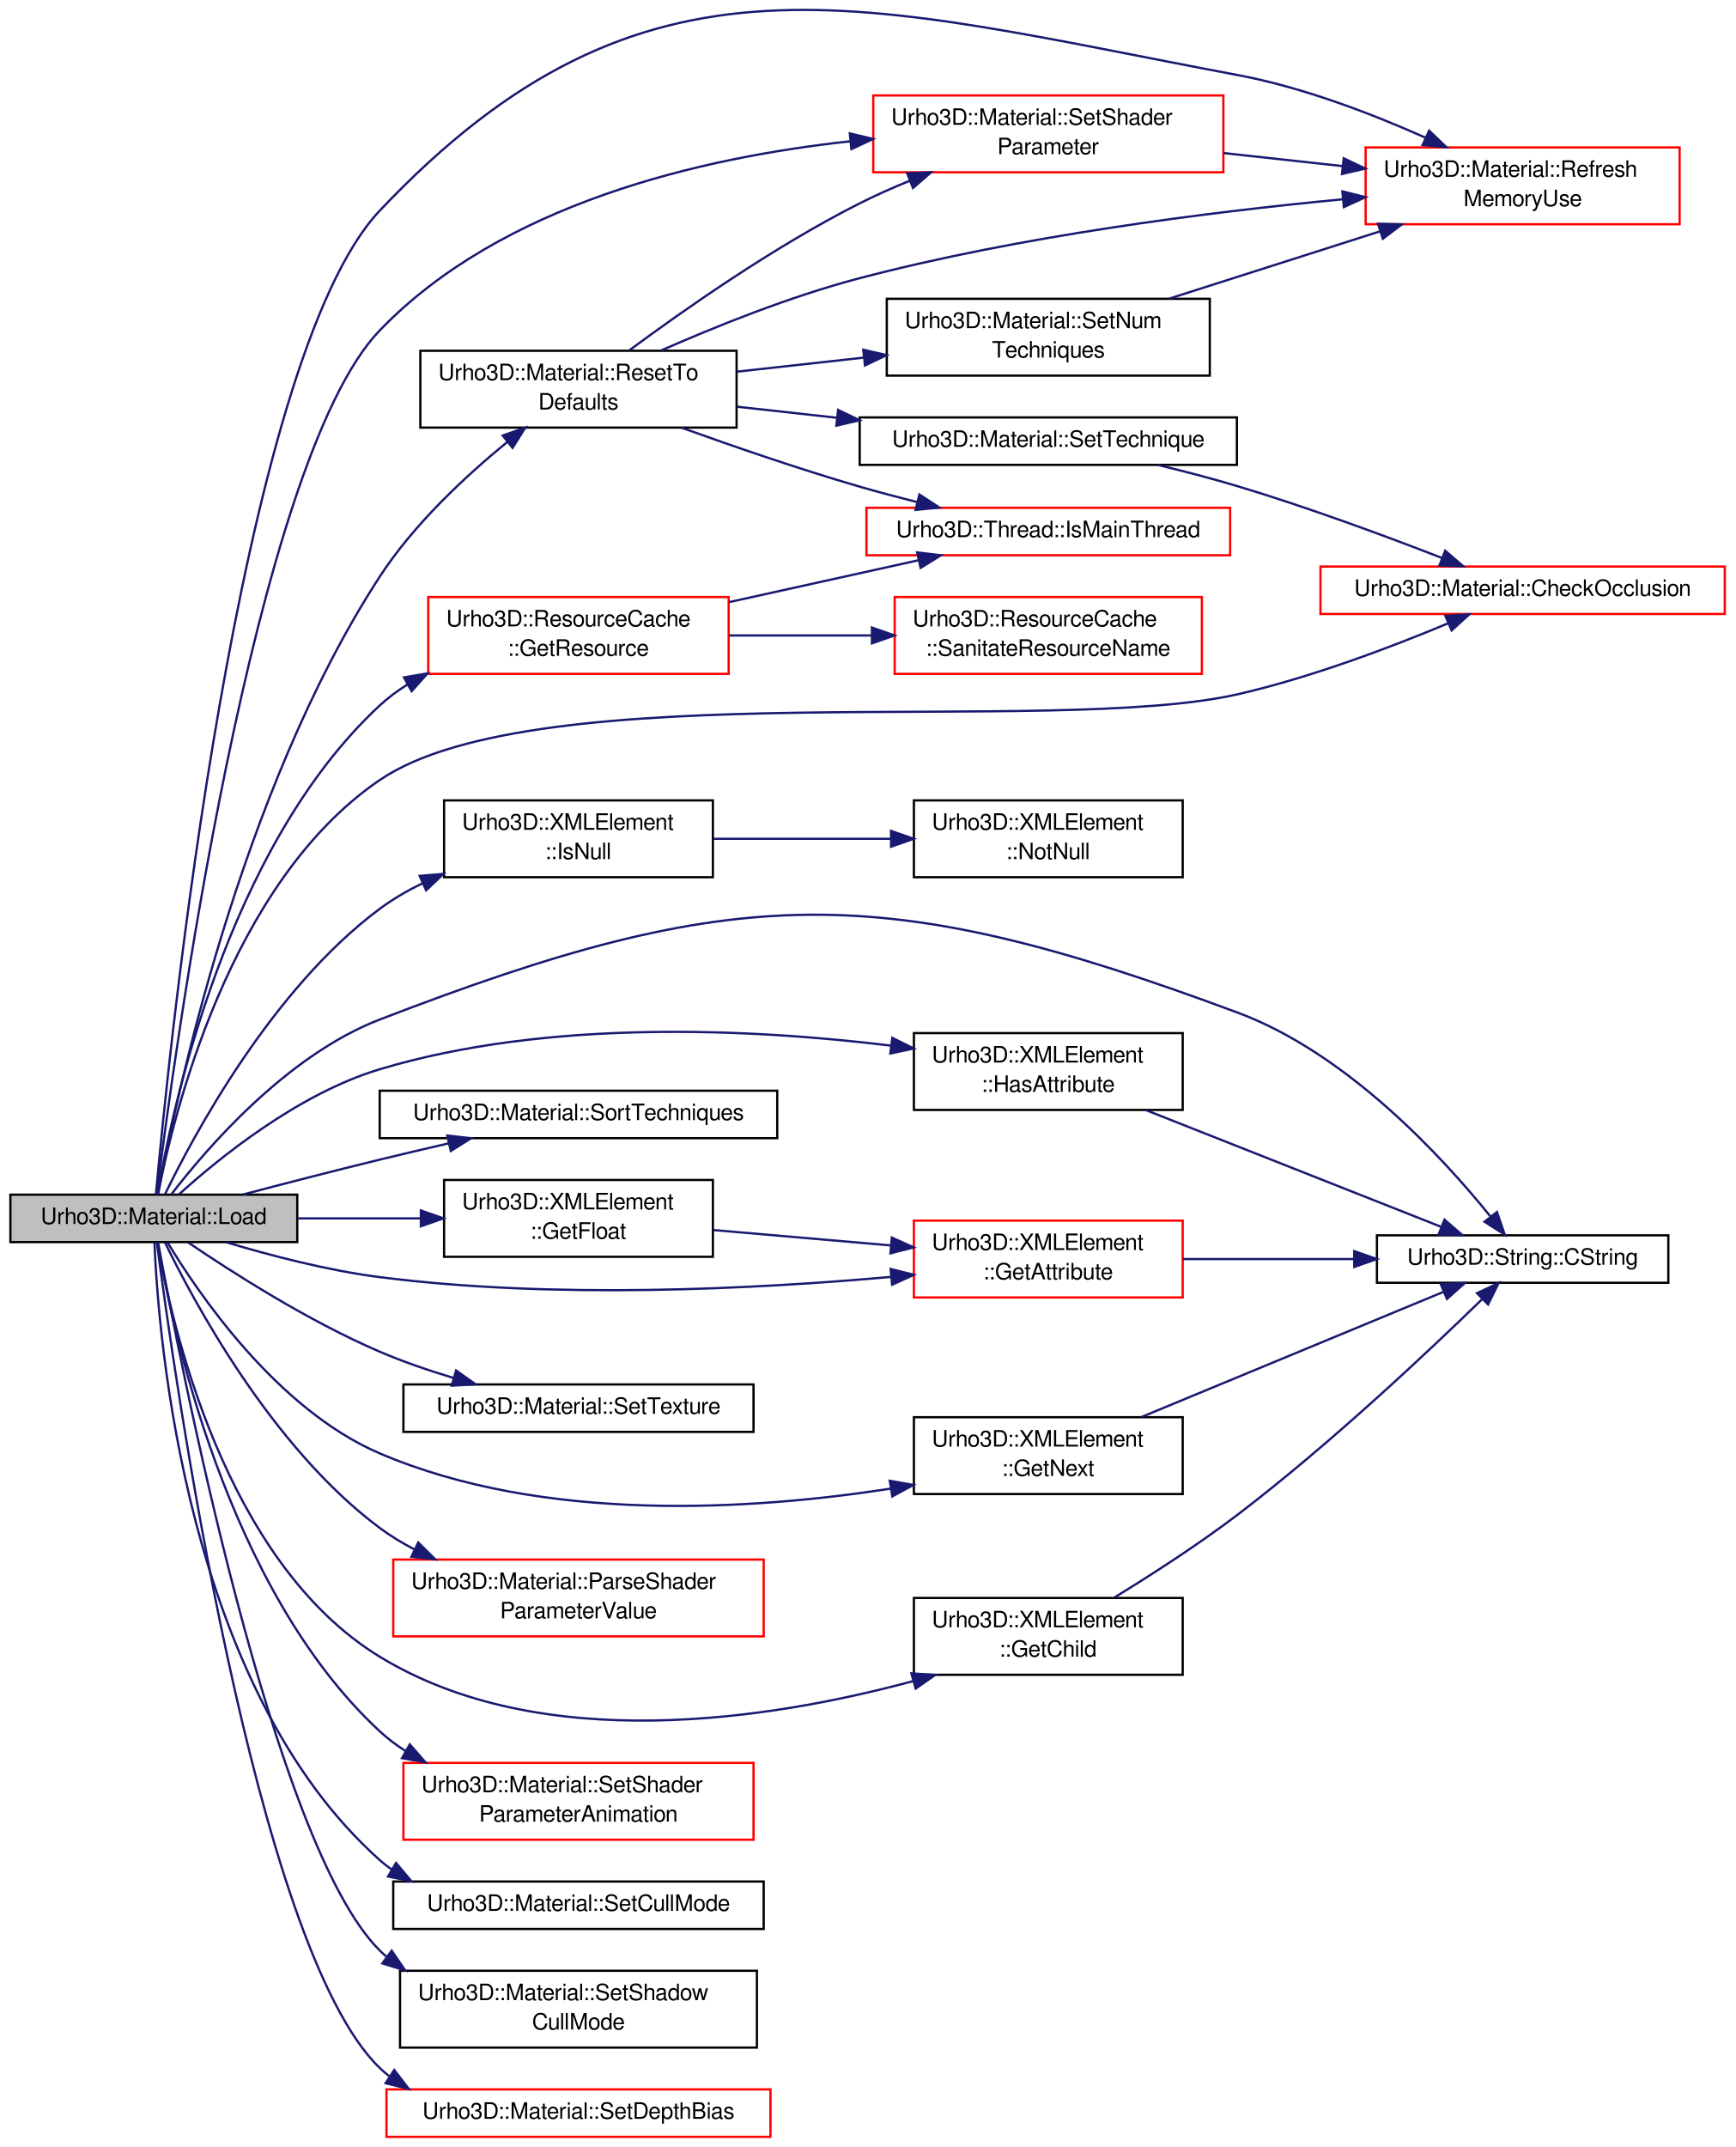
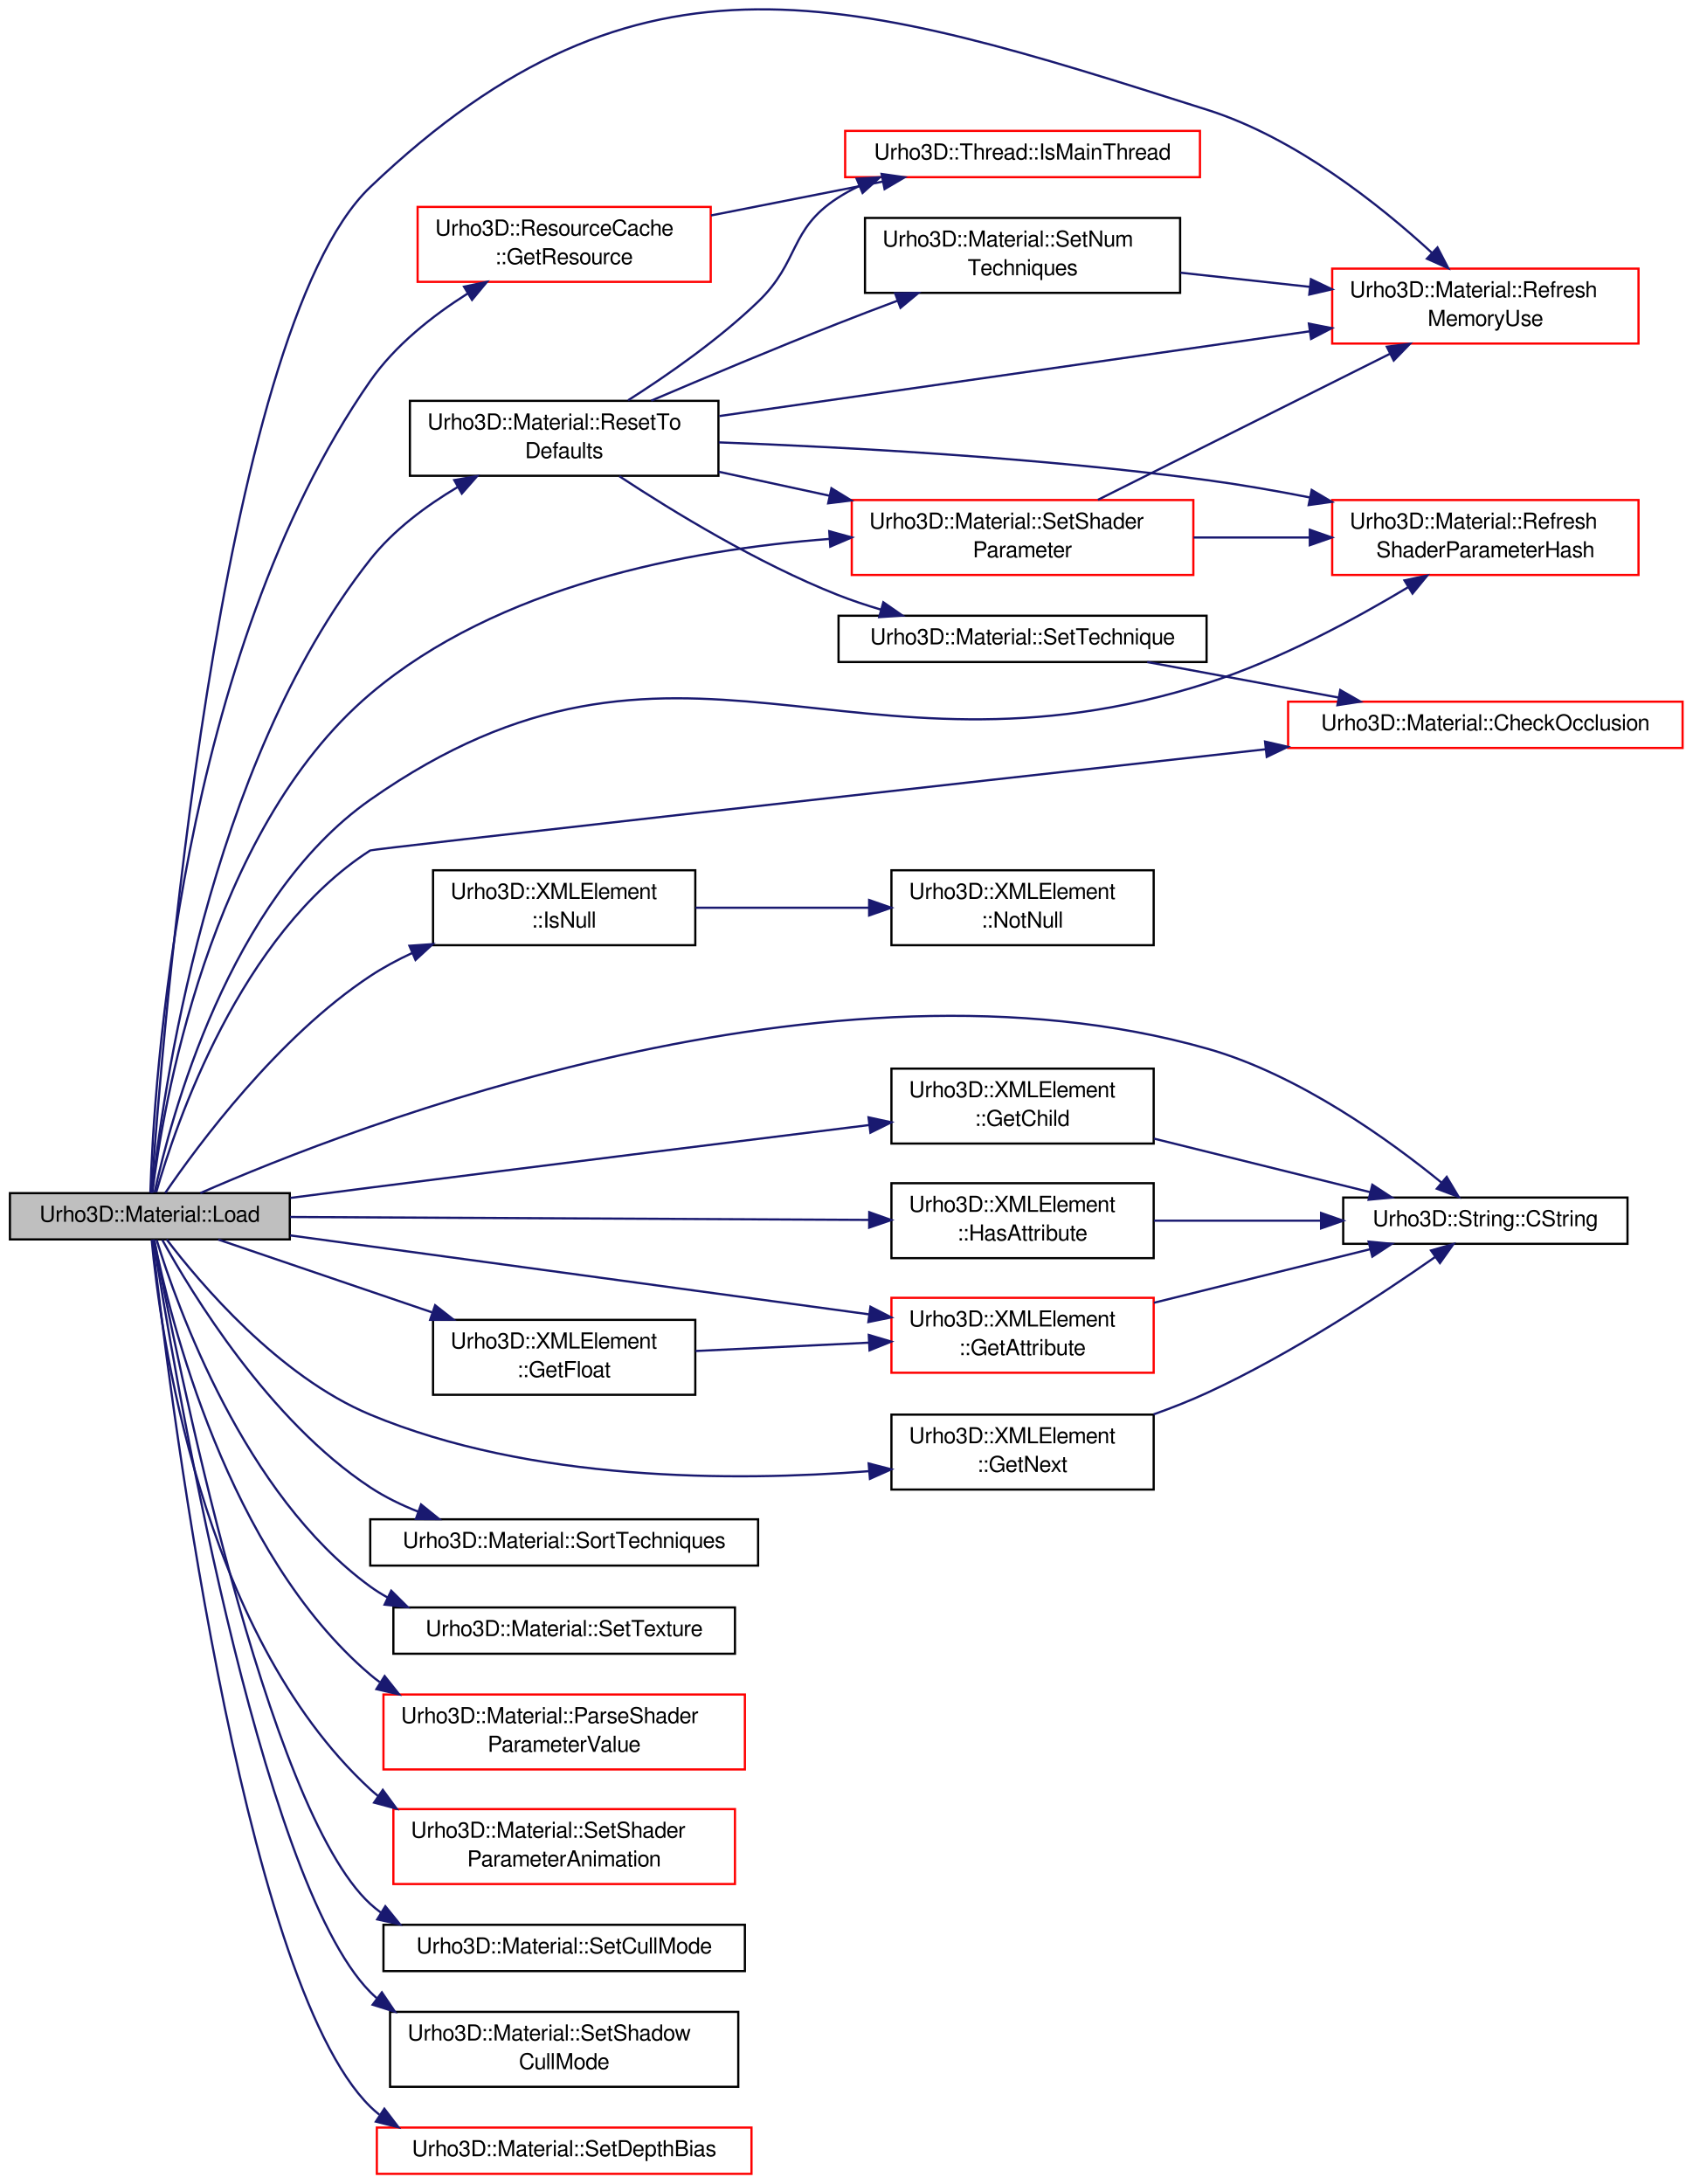
- <svg xmlns="http://www.w3.org/2000/svg" xmlns:xlink="http://www.w3.org/1999/xlink" width="768pt" height="950pt" viewBox="0.00 0.00 768.00 950.25">
-   <g id="graph1" class="graph" transform="scale(1 1) rotate(0) translate(4 946.249)">
+ <svg xmlns="http://www.w3.org/2000/svg" xmlns:xlink="http://www.w3.org/1999/xlink" width="768pt" height="991pt" viewBox="0.00 0.00 768.00 990.78">
+   <g id="graph1" class="graph" transform="scale(1 1) rotate(0) translate(4 986.78)">
    <g id="node1" class="node">
-       <polygon fill="#bfbfbf" stroke="black" points="0.5,-396.5 0.5,-417.5 127.5,-417.5 127.5,-396.5 0.5,-396.5" />
-       <text text-anchor="middle" x="64" y="-404.5" font-family="FreeSans" font-size="10.00">Urho3D::Material::Load</text>
+       <polygon fill="#bfbfbf" stroke="black" points="0.5,-424.5 0.5,-445.5 127.5,-445.5 127.5,-424.5 0.5,-424.5" />
+       <text text-anchor="middle" x="64" y="-432.5" font-family="FreeSans" font-size="10.00">Urho3D::Material::Load</text>
    </g>
    <g id="node3" class="node">
      <a xlink:href="class_urho3_d_1_1_material.html#a2a6e0e7eae446f7c7513090852aeac21" target="_top" xlink:title="Reset to defaults.">
-         <polygon fill="none" stroke="black" points="182,-757 182,-791 322,-791 322,-757 182,-757" />
-         <text text-anchor="start" x="190" y="-778" font-family="FreeSans" font-size="10.00">Urho3D::Material::ResetTo</text>
-         <text text-anchor="middle" x="252" y="-765" font-family="FreeSans" font-size="10.00">Defaults</text>
+         <polygon fill="none" stroke="black" points="182,-771 182,-805 322,-805 322,-771 182,-771" />
+         <text text-anchor="start" x="190" y="-792" font-family="FreeSans" font-size="10.00">Urho3D::Material::ResetTo</text>
+         <text text-anchor="middle" x="252" y="-779" font-family="FreeSans" font-size="10.00">Defaults</text>
      </a>
    </g>
    <g id="edge2" class="edge">
-       <path fill="none" stroke="midnightblue" d="M65.85,-417.6C73.041,-456.694 101.875,-595.469 164,-691 179.06,-714.158 201.876,-735.43 220.502,-750.641" />
-       <polygon fill="midnightblue" stroke="midnightblue" points="218.456,-753.486 228.457,-756.982 222.819,-748.012 218.456,-753.486" />
+       <path fill="none" stroke="midnightblue" d="M64.994,-445.711C69.326,-487.103 89.806,-638.961 164,-733 174.535,-746.353 189.268,-757.337 203.669,-765.884" />
+       <polygon fill="midnightblue" stroke="midnightblue" points="202.122,-769.03 212.553,-770.89 205.559,-762.931 202.122,-769.03" />
    </g>
    <g id="node9" class="node">
      <a xlink:href="class_urho3_d_1_1_material.html#a5e79bcf19379d52c5057c8a97fdbb288" target="_top" xlink:title="Recalculate the memory used by the material.">
-         <polygon fill="none" stroke="red" points="600.5,-847 600.5,-881 739.5,-881 739.5,-847 600.5,-847" />
-         <text text-anchor="start" x="608.5" y="-868" font-family="FreeSans" font-size="10.00">Urho3D::Material::Refresh</text>
-         <text text-anchor="middle" x="670" y="-855" font-family="FreeSans" font-size="10.00">MemoryUse</text>
-       </a>
-     </g>
-     <g id="edge68" class="edge">
-       <path fill="none" stroke="midnightblue" d="M64.944,-417.816C70.541,-479.529 101.279,-786.715 164,-853 281.517,-977.195 375.95,-944.526 544,-913 572.715,-907.613 603.295,-895.88 627.137,-885.246" />
-       <polygon fill="midnightblue" stroke="midnightblue" points="628.61,-888.421 636.256,-881.086 625.705,-882.052 628.61,-888.421" />
+         <polygon fill="none" stroke="red" points="600.5,-831 600.5,-865 739.5,-865 739.5,-831 600.5,-831" />
+         <text text-anchor="start" x="608.5" y="-852" font-family="FreeSans" font-size="10.00">Urho3D::Material::Refresh</text>
+         <text text-anchor="middle" x="670" y="-839" font-family="FreeSans" font-size="10.00">MemoryUse</text>
+       </a>
+     </g>
+     <g id="edge72" class="edge">
+       <path fill="none" stroke="midnightblue" d="M64.692,-445.6C69.042,-508.848 94.7,-835.904 164,-902 286.732,-1019.06 382.351,-988.333 544,-937 583.904,-924.328 622.058,-893.944 645.719,-872.206" />
+       <polygon fill="midnightblue" stroke="midnightblue" points="648.28,-874.602 653.17,-865.203 643.486,-869.502 648.28,-874.602" />
    </g>
    <g id="node13" class="node">
      <a xlink:href="class_urho3_d_1_1_material.html#af0ba9351397f7db0c5ca24ca1452ba7b" target="_top" xlink:title="Re-evaluate occlusion rendering.">
-         <polygon fill="none" stroke="red" points="580.5,-674.5 580.5,-695.5 759.5,-695.5 759.5,-674.5 580.5,-674.5" />
-         <text text-anchor="middle" x="670" y="-682.5" font-family="FreeSans" font-size="10.00">Urho3D::Material::CheckOcclusion</text>
-       </a>
-     </g>
-     <g id="edge70" class="edge">
-       <path fill="none" stroke="midnightblue" d="M65.868,-417.74C72.353,-451.45 97.263,-555.611 164,-601 234.174,-648.727 461.271,-620.078 544,-639 576.466,-646.426 611.981,-659.911 637.007,-670.368" />
-       <polygon fill="midnightblue" stroke="midnightblue" points="635.814,-673.664 646.386,-674.351 638.55,-667.221 635.814,-673.664" />
+         <polygon fill="none" stroke="red" points="580.5,-647.5 580.5,-668.5 759.5,-668.5 759.5,-647.5 580.5,-647.5" />
+         <text text-anchor="middle" x="670" y="-655.5" font-family="FreeSans" font-size="10.00">Urho3D::Material::CheckOcclusion</text>
+       </a>
+     </g>
+     <g id="edge74" class="edge">
+       <path fill="none" stroke="midnightblue" d="M66.889,-445.892C75.616,-476.416 104.814,-563.031 164,-601 165.064,-601.683 423.298,-630.53 570.397,-646.917" />
+       <polygon fill="midnightblue" stroke="midnightblue" points="570.03,-650.398 580.356,-648.026 570.805,-643.441 570.03,-650.398" />
    </g>
    <g id="node15" class="node">
      <a xlink:href="class_urho3_d_1_1_material.html#a27f2b7dd5a1ab57e0be7f9a30be657ed" target="_top" xlink:title="Set shader parameter.">
-         <polygon fill="none" stroke="red" points="382.5,-870 382.5,-904 537.5,-904 537.5,-870 382.5,-870" />
-         <text text-anchor="start" x="390.5" y="-891" font-family="FreeSans" font-size="10.00">Urho3D::Material::SetShader</text>
-         <text text-anchor="middle" x="460" y="-878" font-family="FreeSans" font-size="10.00">Parameter</text>
-       </a>
-     </g>
-     <g id="edge50" class="edge">
-       <path fill="none" stroke="midnightblue" d="M65.281,-417.626C72.337,-474.457 108.177,-742.089 164,-800 218.098,-856.121 306.345,-876.55 372.434,-883.731" />
-       <polygon fill="midnightblue" stroke="midnightblue" points="372.129,-887.218 382.429,-884.736 372.829,-880.253 372.129,-887.218" />
-     </g>
-     <g id="node19" class="node">
+         <polygon fill="none" stroke="red" points="382.5,-726 382.5,-760 537.5,-760 537.5,-726 382.5,-726" />
+         <text text-anchor="start" x="390.5" y="-747" font-family="FreeSans" font-size="10.00">Urho3D::Material::SetShader</text>
+         <text text-anchor="middle" x="460" y="-734" font-family="FreeSans" font-size="10.00">Parameter</text>
+       </a>
+     </g>
+     <g id="edge52" class="edge">
+       <path fill="none" stroke="midnightblue" d="M65.141,-445.719C69.725,-483.194 90.267,-609.457 164,-672 221.86,-721.079 307.919,-737.44 372.35,-742.344" />
+       <polygon fill="midnightblue" stroke="midnightblue" points="372.283,-745.848 382.498,-743.036 372.759,-738.864 372.283,-745.848" />
+     </g>
+     <g id="node17" class="node">
+       <a xlink:href="class_urho3_d_1_1_material.html#a9c262eda9301a091165f9c1c26df060a" target="_top" xlink:title="Recalculate shader parameter hash.">
+         <polygon fill="none" stroke="red" points="600.5,-726 600.5,-760 739.5,-760 739.5,-726 600.5,-726" />
+         <text text-anchor="start" x="608.5" y="-747" font-family="FreeSans" font-size="10.00">Urho3D::Material::Refresh</text>
+         <text text-anchor="middle" x="670" y="-734" font-family="FreeSans" font-size="10.00">ShaderParameterHash</text>
+       </a>
+     </g>
+     <g id="edge70" class="edge">
+       <path fill="none" stroke="midnightblue" d="M66.136,-445.827C73.268,-478.858 99.556,-578.828 164,-624 303.636,-721.877 381.633,-624.892 544,-677 576.459,-687.417 610.55,-705.791 635.075,-720.512" />
+       <polygon fill="midnightblue" stroke="midnightblue" points="633.297,-723.527 643.657,-725.748 636.943,-717.552 633.297,-723.527" />
+     </g>
+     <g id="node22" class="node">
      <a xlink:href="class_urho3_d_1_1_x_m_l_element.html#a641b94e5613b9df16e85c2ebf2b45a00" target="_top" xlink:title="Return whether does not refer to an element or an XPath node.">
        <polygon fill="none" stroke="black" points="192.5,-558 192.5,-592 311.5,-592 311.5,-558 192.5,-558" />
        <text text-anchor="start" x="200.5" y="-579" font-family="FreeSans" font-size="10.00">Urho3D::XMLElement</text>
        <text text-anchor="middle" x="252" y="-566" font-family="FreeSans" font-size="10.00">::IsNull</text>
      </a>
    </g>
-     <g id="edge20" class="edge">
-       <path fill="none" stroke="midnightblue" d="M68.916,-417.598C81.259,-443.083 116.034,-508.326 164,-544 169.808,-548.32 176.27,-552.076 182.981,-555.334" />
-       <polygon fill="midnightblue" stroke="midnightblue" points="181.689,-558.59 192.247,-559.474 184.544,-552.199 181.689,-558.59" />
-     </g>
-     <g id="node23" class="node">
+     <g id="edge24" class="edge">
+       <path fill="none" stroke="midnightblue" d="M70.983,-445.585C85.692,-467.106 121.996,-516.265 164,-544 169.948,-547.927 176.45,-551.42 183.142,-554.512" />
+       <polygon fill="midnightblue" stroke="midnightblue" points="181.78,-557.736 192.349,-558.483 184.552,-551.309 181.78,-557.736" />
+     </g>
+     <g id="node26" class="node">
      <a xlink:href="class_urho3_d_1_1_x_m_l_element.html#a07b4b8753884e62d7ca8ab40d7b4a912" target="_top" xlink:title="Return child element, or null if missing.">
-         <polygon fill="none" stroke="black" points="400.5,-205 400.5,-239 519.5,-239 519.5,-205 400.5,-205" />
-         <text text-anchor="start" x="408.5" y="-226" font-family="FreeSans" font-size="10.00">Urho3D::XMLElement</text>
-         <text text-anchor="middle" x="460" y="-213" font-family="FreeSans" font-size="10.00">::GetChild</text>
-       </a>
-     </g>
-     <g id="edge24" class="edge">
-       <path fill="none" stroke="midnightblue" d="M65.601,-396.456C71.402,-362.414 94.761,-255.206 164,-213 235.777,-169.247 336.612,-185.054 400.108,-202.188" />
-       <polygon fill="midnightblue" stroke="midnightblue" points="399.395,-205.623 409.968,-204.941 401.277,-198.881 399.395,-205.623" />
-     </g>
-     <g id="node25" class="node">
+         <polygon fill="none" stroke="black" points="400.5,-468 400.5,-502 519.5,-502 519.5,-468 400.5,-468" />
+         <text text-anchor="start" x="408.5" y="-489" font-family="FreeSans" font-size="10.00">Urho3D::XMLElement</text>
+         <text text-anchor="middle" x="460" y="-476" font-family="FreeSans" font-size="10.00">::GetChild</text>
+       </a>
+     </g>
+     <g id="edge28" class="edge">
+       <path fill="none" stroke="midnightblue" d="M127.742,-443.334C139.785,-444.895 152.278,-446.505 164,-448 241.459,-457.876 330.355,-468.953 390.346,-476.391" />
+       <polygon fill="midnightblue" stroke="midnightblue" points="390.105,-479.888 400.459,-477.645 390.966,-472.941 390.105,-479.888" />
+     </g>
+     <g id="node28" class="node">
      <a xlink:href="class_urho3_d_1_1_string.html#a6b405eba451da6c0f216a8649adf79aa" target="_top" xlink:title="Return the C string.">
-         <polygon fill="none" stroke="black" points="605.5,-378.5 605.5,-399.5 734.5,-399.5 734.5,-378.5 605.5,-378.5" />
-         <text text-anchor="middle" x="670" y="-386.5" font-family="FreeSans" font-size="10.00">Urho3D::String::CString</text>
-       </a>
-     </g>
-     <g id="edge62" class="edge">
-       <path fill="none" stroke="midnightblue" d="M71.857,-417.756C87.034,-437.515 122.569,-479.03 164,-495 321.592,-555.744 385.731,-556.958 544,-498 592.46,-479.948 634.689,-433.945 655.753,-407.838" />
-       <polygon fill="midnightblue" stroke="midnightblue" points="658.632,-409.84 662.064,-399.817 653.13,-405.512 658.632,-409.84" />
-     </g>
-     <g id="node27" class="node">
+         <polygon fill="none" stroke="black" points="605.5,-422.5 605.5,-443.5 734.5,-443.5 734.5,-422.5 605.5,-422.5" />
+         <text text-anchor="middle" x="670" y="-430.5" font-family="FreeSans" font-size="10.00">Urho3D::String::CString</text>
+       </a>
+     </g>
+     <g id="edge64" class="edge">
+       <path fill="none" stroke="midnightblue" d="M86.91,-445.517C156.701,-476.1 372.364,-559.826 544,-511 585.433,-499.213 626.568,-469.478 650.071,-450.314" />
+       <polygon fill="midnightblue" stroke="midnightblue" points="652.461,-452.878 657.9,-443.785 647.978,-447.502 652.461,-452.878" />
+     </g>
+     <g id="node30" class="node">
      <a xlink:href="class_urho3_d_1_1_resource_cache.html#aa1657db0fcf2a1578bcb4bd5a00146ca" target="_top" xlink:title="Return a resource by type and name. Load if not loaded yet. Return null if not found or if fails...">
-         <polygon fill="none" stroke="red" points="185.5,-648 185.5,-682 318.5,-682 318.5,-648 185.5,-648" />
-         <text text-anchor="start" x="193.5" y="-669" font-family="FreeSans" font-size="10.00">Urho3D::ResourceCache</text>
-         <text text-anchor="middle" x="252" y="-656" font-family="FreeSans" font-size="10.00">::GetResource</text>
-       </a>
-     </g>
-     <g id="edge28" class="edge">
-       <path fill="none" stroke="midnightblue" d="M65.605,-417.511C71.598,-453.186 95.924,-570.927 164,-634 167.765,-637.488 171.946,-640.588 176.383,-643.342" />
-       <polygon fill="midnightblue" stroke="midnightblue" points="174.745,-646.436 185.188,-648.223 178.139,-640.314 174.745,-646.436" />
-     </g>
-     <g id="node32" class="node">
+         <polygon fill="none" stroke="red" points="185.5,-859 185.5,-893 318.5,-893 318.5,-859 185.5,-859" />
+         <text text-anchor="start" x="193.5" y="-880" font-family="FreeSans" font-size="10.00">Urho3D::ResourceCache</text>
+         <text text-anchor="middle" x="252" y="-867" font-family="FreeSans" font-size="10.00">::GetResource</text>
+       </a>
+     </g>
+     <g id="edge32" class="edge">
+       <path fill="none" stroke="midnightblue" d="M64.228,-445.736C65.736,-493.414 77.183,-689.12 164,-814 175.251,-830.184 192.168,-843.556 208.173,-853.687" />
+       <polygon fill="midnightblue" stroke="midnightblue" points="206.56,-856.802 216.929,-858.979 210.181,-850.811 206.56,-856.802" />
+     </g>
+     <g id="node33" class="node">
      <a xlink:href="class_urho3_d_1_1_material.html#a0c25c6b8aba110ea626a8338fb36efc6" target="_top" xlink:title="Ensure that material techniques are listed in correct order.">
-         <polygon fill="none" stroke="black" points="164,-442.5 164,-463.5 340,-463.5 340,-442.5 164,-442.5" />
-         <text text-anchor="middle" x="252" y="-450.5" font-family="FreeSans" font-size="10.00">Urho3D::Material::SortTechniques</text>
-       </a>
-     </g>
-     <g id="edge34" class="edge">
-       <path fill="none" stroke="midnightblue" d="M103.35,-417.531C121.742,-422.375 143.957,-428.118 164,-433 173.818,-435.392 184.276,-437.848 194.426,-440.184" />
-       <polygon fill="midnightblue" stroke="midnightblue" points="193.911,-443.656 204.44,-442.473 195.471,-436.832 193.911,-443.656" />
-     </g>
-     <g id="node34" class="node">
+         <polygon fill="none" stroke="black" points="164,-276.5 164,-297.5 340,-297.5 340,-276.5 164,-276.5" />
+         <text text-anchor="middle" x="252" y="-284.5" font-family="FreeSans" font-size="10.00">Urho3D::Material::SortTechniques</text>
+       </a>
+     </g>
+     <g id="edge36" class="edge">
+       <path fill="none" stroke="midnightblue" d="M69.663,-424.264C82.855,-400.32 118.034,-342.279 164,-312 170.695,-307.59 178.171,-303.947 185.86,-300.94" />
+       <polygon fill="midnightblue" stroke="midnightblue" points="187.058,-304.229 195.306,-297.579 184.711,-297.634 187.058,-304.229" />
+     </g>
+     <g id="node35" class="node">
      <a xlink:href="class_urho3_d_1_1_x_m_l_element.html#a1db521bcb4df83cfb5c0ad5a01023de8" target="_top" xlink:title="Return whether has an attribute.">
-         <polygon fill="none" stroke="black" points="400.5,-455 400.5,-489 519.5,-489 519.5,-455 400.5,-455" />
-         <text text-anchor="start" x="408.5" y="-476" font-family="FreeSans" font-size="10.00">Urho3D::XMLElement</text>
-         <text text-anchor="middle" x="460" y="-463" font-family="FreeSans" font-size="10.00">::HasAttribute</text>
-       </a>
-     </g>
-     <g id="edge36" class="edge">
-       <path fill="none" stroke="midnightblue" d="M75.147,-417.627C92.494,-433.347 127.74,-462.113 164,-473 238.792,-495.456 329.088,-490.901 390.129,-483.489" />
-       <polygon fill="midnightblue" stroke="midnightblue" points="390.942,-486.913 400.42,-482.178 390.058,-479.969 390.942,-486.913" />
-     </g>
-     <g id="node37" class="node">
+         <polygon fill="none" stroke="black" points="400.5,-416 400.5,-450 519.5,-450 519.5,-416 400.5,-416" />
+         <text text-anchor="start" x="408.5" y="-437" font-family="FreeSans" font-size="10.00">Urho3D::XMLElement</text>
+         <text text-anchor="middle" x="460" y="-424" font-family="FreeSans" font-size="10.00">::HasAttribute</text>
+       </a>
+     </g>
+     <g id="edge38" class="edge">
+       <path fill="none" stroke="midnightblue" d="M127.624,-434.679C199.455,-434.316 315.962,-433.727 390.23,-433.352" />
+       <polygon fill="midnightblue" stroke="midnightblue" points="390.438,-436.851 400.42,-433.301 390.403,-429.852 390.438,-436.851" />
+     </g>
+     <g id="node38" class="node">
      <a xlink:href="class_urho3_d_1_1_x_m_l_element.html#a0f9070917f31e8b8ef0755a787b4941a" target="_top" xlink:title="Return attribute, or empty if missing.">
-         <polygon fill="none" stroke="red" points="400.5,-372 400.5,-406 519.5,-406 519.5,-372 400.5,-372" />
-         <text text-anchor="start" x="408.5" y="-393" font-family="FreeSans" font-size="10.00">Urho3D::XMLElement</text>
-         <text text-anchor="middle" x="460" y="-380" font-family="FreeSans" font-size="10.00">::GetAttribute</text>
-       </a>
-     </g>
-     <g id="edge40" class="edge">
-       <path fill="none" stroke="midnightblue" d="M96.017,-396.454C115.443,-390.616 140.869,-383.958 164,-381 241.006,-371.153 330.162,-375.707 390.338,-381.099" />
-       <polygon fill="midnightblue" stroke="midnightblue" points="390.202,-384.601 400.482,-382.04 390.849,-377.631 390.202,-384.601" />
-     </g>
-     <g id="node40" class="node">
+         <polygon fill="none" stroke="red" points="400.5,-364 400.5,-398 519.5,-398 519.5,-364 400.5,-364" />
+         <text text-anchor="start" x="408.5" y="-385" font-family="FreeSans" font-size="10.00">Urho3D::XMLElement</text>
+         <text text-anchor="middle" x="460" y="-372" font-family="FreeSans" font-size="10.00">::GetAttribute</text>
+       </a>
+     </g>
+     <g id="edge42" class="edge">
+       <path fill="none" stroke="midnightblue" d="M127.624,-426.324C199.455,-416.529 315.962,-400.642 390.23,-390.514" />
+       <polygon fill="midnightblue" stroke="midnightblue" points="390.985,-393.944 400.42,-389.125 390.039,-387.008 390.985,-393.944" />
+     </g>
+     <g id="node41" class="node">
      <a xlink:href="class_urho3_d_1_1_material.html#a740b3f6f56769cb6e2414aedead579b4" target="_top" xlink:title="Set texture.">
-         <polygon fill="none" stroke="black" points="174.5,-312.5 174.5,-333.5 329.5,-333.5 329.5,-312.5 174.5,-312.5" />
-         <text text-anchor="middle" x="252" y="-320.5" font-family="FreeSans" font-size="10.00">Urho3D::Material::SetTexture</text>
-       </a>
-     </g>
-     <g id="edge44" class="edge">
-       <path fill="none" stroke="midnightblue" d="M79.274,-396.297C98.343,-383.342 132.318,-361.579 164,-348 174.282,-343.593 185.569,-339.718 196.528,-336.417" />
-       <polygon fill="midnightblue" stroke="midnightblue" points="197.826,-339.685 206.462,-333.547 195.884,-332.96 197.826,-339.685" />
-     </g>
-     <g id="node42" class="node">
+         <polygon fill="none" stroke="black" points="174.5,-236.5 174.5,-257.5 329.5,-257.5 329.5,-236.5 174.5,-236.5" />
+         <text text-anchor="middle" x="252" y="-244.5" font-family="FreeSans" font-size="10.00">Urho3D::Material::SetTexture</text>
+       </a>
+     </g>
+     <g id="edge46" class="edge">
+       <path fill="none" stroke="midnightblue" d="M67.072,-424.31C76.28,-394.294 106.623,-308.718 164,-267 166.517,-265.17 169.172,-263.504 171.93,-261.987" />
+       <polygon fill="midnightblue" stroke="midnightblue" points="173.529,-265.102 181.042,-257.632 170.51,-258.786 173.529,-265.102" />
+     </g>
+     <g id="node43" class="node">
      <a xlink:href="class_urho3_d_1_1_x_m_l_element.html#aa151f57fcb4eca0607acc2412a5eda5b" target="_top" xlink:title="Return next sibling element.">
-         <polygon fill="none" stroke="black" points="400.5,-285 400.5,-319 519.5,-319 519.5,-285 400.5,-285" />
-         <text text-anchor="start" x="408.5" y="-306" font-family="FreeSans" font-size="10.00">Urho3D::XMLElement</text>
-         <text text-anchor="middle" x="460" y="-293" font-family="FreeSans" font-size="10.00">::GetNext</text>
-       </a>
-     </g>
-     <g id="edge46" class="edge">
-       <path fill="none" stroke="midnightblue" d="M70.051,-396.407C83.517,-374.051 118.401,-322.505 164,-303 236.394,-272.034 328.164,-277.777 390.183,-287.38" />
-       <polygon fill="midnightblue" stroke="midnightblue" points="389.824,-290.868 400.255,-289.014 390.945,-283.958 389.824,-290.868" />
-     </g>
-     <g id="node46" class="node">
+         <polygon fill="none" stroke="black" points="400.5,-311 400.5,-345 519.5,-345 519.5,-311 400.5,-311" />
+         <text text-anchor="start" x="408.5" y="-332" font-family="FreeSans" font-size="10.00">Urho3D::XMLElement</text>
+         <text text-anchor="middle" x="460" y="-319" font-family="FreeSans" font-size="10.00">::GetNext</text>
+       </a>
+     </g>
+     <g id="edge48" class="edge">
+       <path fill="none" stroke="midnightblue" d="M71.629,-424.483C86.684,-404.693 122.394,-362.351 164,-345 236.792,-314.644 328.483,-314.536 390.375,-319.341" />
+       <polygon fill="midnightblue" stroke="midnightblue" points="390.168,-322.836 400.426,-320.185 390.754,-315.861 390.168,-322.836" />
+     </g>
+     <g id="node47" class="node">
      <a xlink:href="class_urho3_d_1_1_material.html#a60888caa70b639e24af8c6581280ebca" target="_top" xlink:title="Parse a shader parameter value from a string. Retunrs either a bool, a float, or a 2 to 4-component v...">
-         <polygon fill="none" stroke="red" points="170,-222 170,-256 334,-256 334,-222 170,-222" />
-         <text text-anchor="start" x="178" y="-243" font-family="FreeSans" font-size="10.00">Urho3D::Material::ParseShader</text>
-         <text text-anchor="middle" x="252" y="-230" font-family="FreeSans" font-size="10.00">ParameterValue</text>
-       </a>
-     </g>
-     <g id="edge52" class="edge">
-       <path fill="none" stroke="midnightblue" d="M68.916,-396.402C81.259,-370.917 116.034,-305.674 164,-270 168.746,-266.47 173.929,-263.317 179.327,-260.504" />
-       <polygon fill="midnightblue" stroke="midnightblue" points="181.061,-263.554 188.575,-256.085 178.043,-257.238 181.061,-263.554" />
-     </g>
-     <g id="node48" class="node">
+         <polygon fill="none" stroke="red" points="170,-184 170,-218 334,-218 334,-184 170,-184" />
+         <text text-anchor="start" x="178" y="-205" font-family="FreeSans" font-size="10.00">Urho3D::Material::ParseShader</text>
+         <text text-anchor="middle" x="252" y="-192" font-family="FreeSans" font-size="10.00">ParameterValue</text>
+       </a>
+     </g>
+     <g id="edge54" class="edge">
+       <path fill="none" stroke="midnightblue" d="M66.014,-424.047C72.936,-389.572 98.999,-282.304 164,-227 165.376,-225.829 166.804,-224.711 168.274,-223.643" />
+       <polygon fill="midnightblue" stroke="midnightblue" points="170.534,-226.356 177.125,-218.06 166.799,-220.435 170.534,-226.356" />
+     </g>
+     <g id="node49" class="node">
      <a xlink:href="class_urho3_d_1_1_x_m_l_element.html#a6c0ac4eb1982df0af0dbbe423af85c4f" target="_top" xlink:title="Return a float attribute, or zero if missing.">
-         <polygon fill="none" stroke="black" points="192.5,-390 192.5,-424 311.5,-424 311.5,-390 192.5,-390" />
-         <text text-anchor="start" x="200.5" y="-411" font-family="FreeSans" font-size="10.00">Urho3D::XMLElement</text>
-         <text text-anchor="middle" x="252" y="-398" font-family="FreeSans" font-size="10.00">::GetFloat</text>
-       </a>
-     </g>
-     <g id="edge54" class="edge">
-       <path fill="none" stroke="midnightblue" d="M127.648,-407C145.102,-407 164.119,-407 181.911,-407" />
-       <polygon fill="midnightblue" stroke="midnightblue" points="182.225,-410.5 192.225,-407 182.225,-403.5 182.225,-410.5" />
-     </g>
-     <g id="node51" class="node">
+         <polygon fill="none" stroke="black" points="192.5,-354 192.5,-388 311.5,-388 311.5,-354 192.5,-354" />
+         <text text-anchor="start" x="200.5" y="-375" font-family="FreeSans" font-size="10.00">Urho3D::XMLElement</text>
+         <text text-anchor="middle" x="252" y="-362" font-family="FreeSans" font-size="10.00">::GetFloat</text>
+       </a>
+     </g>
+     <g id="edge56" class="edge">
+       <path fill="none" stroke="midnightblue" d="M95.044,-424.432C121.319,-415.487 159.74,-402.408 191.991,-391.429" />
+       <polygon fill="midnightblue" stroke="midnightblue" points="193.443,-394.632 201.782,-388.096 191.187,-388.005 193.443,-394.632" />
+     </g>
+     <g id="node52" class="node">
      <a xlink:href="class_urho3_d_1_1_material.html#af87458615722fd8505c8d21460910d68" target="_top" xlink:title="Set shader parameter animation.">
        <polygon fill="none" stroke="red" points="174.5,-132 174.5,-166 329.5,-166 329.5,-132 174.5,-132" />
        <text text-anchor="start" x="182.5" y="-153" font-family="FreeSans" font-size="10.00">Urho3D::Material::SetShader</text>
        <text text-anchor="middle" x="252" y="-140" font-family="FreeSans" font-size="10.00">ParameterAnimation</text>
      </a>
    </g>
-     <g id="edge58" class="edge">
-       <path fill="none" stroke="midnightblue" d="M65.605,-396.489C71.598,-360.814 95.924,-243.073 164,-180 167.527,-176.732 171.42,-173.805 175.546,-171.183" />
-       <polygon fill="midnightblue" stroke="midnightblue" points="177.326,-174.198 184.3,-166.222 173.875,-168.108 177.326,-174.198" />
-     </g>
-     <g id="node53" class="node">
+     <g id="edge60" class="edge">
+       <path fill="none" stroke="midnightblue" d="M64.835,-424.242C68.486,-384.772 86.532,-246.514 164,-175 165.134,-173.953 166.308,-172.948 167.518,-171.984" />
+       <polygon fill="midnightblue" stroke="midnightblue" points="169.703,-174.729 175.968,-166.186 165.742,-168.958 169.703,-174.729" />
+     </g>
+     <g id="node54" class="node">
      <a xlink:href="class_urho3_d_1_1_material.html#a0b424910345ba115deeba4d0a7d44d75" target="_top" xlink:title="Set culling mode.">
        <polygon fill="none" stroke="black" points="170,-92.5 170,-113.5 334,-113.5 334,-92.5 170,-92.5" />
        <text text-anchor="middle" x="252" y="-100.5" font-family="FreeSans" font-size="10.00">Urho3D::Material::SetCullMode</text>
      </a>
    </g>
-     <g id="edge60" class="edge">
-       <path fill="none" stroke="midnightblue" d="M64.283,-396.27C66,-354.259 78.141,-199.506 164,-123 165.711,-121.476 167.513,-120.06 169.391,-118.746" />
-       <polygon fill="midnightblue" stroke="midnightblue" points="171.241,-121.719 178.061,-113.611 167.673,-115.696 171.241,-121.719" />
-     </g>
-     <g id="node56" class="node">
+     <g id="edge62" class="edge">
+       <path fill="none" stroke="midnightblue" d="M65.969,-424.285C75.329,-374.486 116.833,-166.245 164,-123 165.516,-121.61 167.107,-120.311 168.763,-119.095" />
+       <polygon fill="midnightblue" stroke="midnightblue" points="170.846,-121.923 177.522,-113.695 167.172,-115.964 170.846,-121.923" />
+     </g>
+     <g id="node57" class="node">
      <a xlink:href="class_urho3_d_1_1_material.html#a7ad95f9f7e87ff744ec116863b414571" target="_top" xlink:title="Set culling mode for shadows.">
        <polygon fill="none" stroke="black" points="173,-40 173,-74 331,-74 331,-40 173,-40" />
        <text text-anchor="start" x="181" y="-61" font-family="FreeSans" font-size="10.00">Urho3D::Material::SetShadow</text>
        <text text-anchor="middle" x="252" y="-48" font-family="FreeSans" font-size="10.00">CullMode</text>
      </a>
    </g>
-     <g id="edge64" class="edge">
-       <path fill="none" stroke="midnightblue" d="M65.909,-396.285C75.158,-345.511 116.784,-129.649 164,-83 164.956,-82.055 165.945,-81.145 166.963,-80.267" />
-       <polygon fill="midnightblue" stroke="midnightblue" points="169.297,-82.895 175.291,-74.159 165.157,-77.251 169.297,-82.895" />
-     </g>
-     <g id="node58" class="node">
+     <g id="edge66" class="edge">
+       <path fill="none" stroke="midnightblue" d="M65.606,-424.445C73.882,-371.379 113.281,-134.253 164,-83 164.945,-82.045 165.924,-81.124 166.933,-80.237" />
+       <polygon fill="midnightblue" stroke="midnightblue" points="169.278,-82.854 175.202,-74.07 165.093,-77.243 169.278,-82.854" />
+     </g>
+     <g id="node59" class="node">
      <a xlink:href="class_urho3_d_1_1_material.html#a94e2635fff559ea248d0687505fb07a2" target="_top" xlink:title="Set depth bias.">
        <polygon fill="none" stroke="red" points="167,-0.5 167,-21.5 337,-21.5 337,-0.5 167,-0.5" />
        <text text-anchor="middle" x="252" y="-8.5" font-family="FreeSans" font-size="10.00">Urho3D::Material::SetDepthBias</text>
      </a>
    </g>
-     <g id="edge66" class="edge">
-       <path fill="none" stroke="midnightblue" d="M65.338,-396.408C72.553,-340.94 108.567,-84.448 164,-31 165.318,-29.729 166.699,-28.532 168.135,-27.406" />
-       <polygon fill="midnightblue" stroke="midnightblue" points="170.431,-30.088 176.896,-21.694 166.607,-24.224 170.431,-30.088" />
+     <g id="edge68" class="edge">
+       <path fill="none" stroke="midnightblue" d="M65.132,-424.399C71.524,-366.496 104.941,-88.937 164,-31 165.307,-29.718 166.678,-28.511 168.105,-27.375" />
+       <polygon fill="midnightblue" stroke="midnightblue" points="170.406,-30.05 176.823,-21.619 166.55,-24.208 170.406,-30.05" />
    </g>
    <g id="node5" class="node">
      <a xlink:href="class_urho3_d_1_1_thread.html#a591d469de804a63cbcca350b84f96670" target="_top" xlink:title="Return whether is executing in the main thread.">
-         <polygon fill="none" stroke="red" points="379.5,-700.5 379.5,-721.5 540.5,-721.5 540.5,-700.5 379.5,-700.5" />
-         <text text-anchor="middle" x="460" y="-708.5" font-family="FreeSans" font-size="10.00">Urho3D::Thread::IsMainThread</text>
+         <polygon fill="none" stroke="red" points="379.5,-906.5 379.5,-927.5 540.5,-927.5 540.5,-906.5 379.5,-906.5" />
+         <text text-anchor="middle" x="460" y="-914.5" font-family="FreeSans" font-size="10.00">Urho3D::Thread::IsMainThread</text>
      </a>
    </g>
    <g id="edge4" class="edge">
-       <path fill="none" stroke="midnightblue" d="M297.58,-756.969C320.864,-748.582 349.751,-738.655 376,-731 384.365,-728.56 393.262,-726.198 402.018,-724.002" />
-       <polygon fill="midnightblue" stroke="midnightblue" points="402.93,-727.383 411.808,-721.6 401.262,-720.584 402.93,-727.383" />
+       <path fill="none" stroke="midnightblue" d="M281.011,-805.257C299.025,-816.716 322.077,-832.778 340,-850 358.973,-868.231 353.925,-882.68 376,-897 379.14,-899.037 382.467,-900.867 385.914,-902.511" />
+       <polygon fill="midnightblue" stroke="midnightblue" points="384.699,-905.796 395.274,-906.442 387.409,-899.343 384.699,-905.796" />
    </g>
    <g id="node7" class="node">
      <a xlink:href="class_urho3_d_1_1_material.html#a59dc96684e9d317ad4913880dd22bd9f" target="_top" xlink:title="Set number of techniques.">
-         <polygon fill="none" stroke="black" points="388.5,-780 388.5,-814 531.5,-814 531.5,-780 388.5,-780" />
-         <text text-anchor="start" x="396.5" y="-801" font-family="FreeSans" font-size="10.00">Urho3D::Material::SetNum</text>
-         <text text-anchor="middle" x="460" y="-788" font-family="FreeSans" font-size="10.00">Techniques</text>
+         <polygon fill="none" stroke="black" points="388.5,-854 388.5,-888 531.5,-888 531.5,-854 388.5,-854" />
+         <text text-anchor="start" x="396.5" y="-875" font-family="FreeSans" font-size="10.00">Urho3D::Material::SetNum</text>
+         <text text-anchor="middle" x="460" y="-862" font-family="FreeSans" font-size="10.00">Techniques</text>
      </a>
    </g>
    <g id="edge6" class="edge">
-       <path fill="none" stroke="midnightblue" d="M322.129,-781.755C340.141,-783.746 359.674,-785.906 378.218,-787.957" />
-       <polygon fill="midnightblue" stroke="midnightblue" points="378.079,-791.463 388.403,-789.083 378.848,-784.505 378.079,-791.463" />
-     </g>
-     <g id="edge18" class="edge">
-       <path fill="none" stroke="midnightblue" d="M288.396,-791.041C312.707,-801.754 345.669,-815.014 376,-823 447.256,-841.761 530.626,-852.355 590.352,-858.052" />
-       <polygon fill="midnightblue" stroke="midnightblue" points="590.192,-861.552 600.473,-858.992 590.839,-854.582 590.192,-861.552" />
+       <path fill="none" stroke="midnightblue" d="M291.47,-805.068C315.745,-815.436 347.548,-828.79 376,-840 384.802,-843.468 394.166,-847.039 403.328,-850.468" />
+       <polygon fill="midnightblue" stroke="midnightblue" points="402.178,-853.774 412.77,-853.98 404.618,-847.213 402.178,-853.774" />
+     </g>
+     <g id="edge22" class="edge">
+       <path fill="none" stroke="midnightblue" d="M322.435,-798.11C396.474,-808.738 512.736,-825.426 590.138,-836.537" />
+       <polygon fill="midnightblue" stroke="midnightblue" points="589.926,-840.042 600.322,-837.998 590.92,-833.113 589.926,-840.042" />
    </g>
    <g id="node11" class="node">
      <a xlink:href="class_urho3_d_1_1_material.html#a1d1c26ca3f9c016b1db2e2f105a2fa04" target="_top" xlink:title="Set technique.">
-         <polygon fill="none" stroke="black" points="376.5,-740.5 376.5,-761.5 543.5,-761.5 543.5,-740.5 376.5,-740.5" />
-         <text text-anchor="middle" x="460" y="-748.5" font-family="FreeSans" font-size="10.00">Urho3D::Material::SetTechnique</text>
+         <polygon fill="none" stroke="black" points="376.5,-686.5 376.5,-707.5 543.5,-707.5 543.5,-686.5 376.5,-686.5" />
+         <text text-anchor="middle" x="460" y="-694.5" font-family="FreeSans" font-size="10.00">Urho3D::Material::SetTechnique</text>
      </a>
    </g>
    <g id="edge10" class="edge">
-       <path fill="none" stroke="midnightblue" d="M322.129,-766.245C336.311,-764.677 351.437,-763.005 366.28,-761.363" />
-       <polygon fill="midnightblue" stroke="midnightblue" points="366.942,-764.812 376.496,-760.234 366.172,-757.854 366.942,-764.812" />
+       <path fill="none" stroke="midnightblue" d="M277.043,-770.789C301.353,-754.79 339.786,-731.333 376,-717 382.275,-714.516 388.94,-712.288 395.664,-710.302" />
+       <polygon fill="midnightblue" stroke="midnightblue" points="396.823,-713.613 405.52,-707.563 394.948,-706.868 396.823,-713.613" />
    </g>
    <g id="edge14" class="edge">
-       <path fill="none" stroke="midnightblue" d="M274.346,-791.076C298.463,-808.943 338.472,-836.989 376,-856 383.197,-859.646 390.928,-863.087 398.681,-866.258" />
-       <polygon fill="midnightblue" stroke="midnightblue" points="397.528,-869.565 408.114,-869.986 400.1,-863.055 397.528,-869.565" />
+       <path fill="none" stroke="midnightblue" d="M322.129,-772.828C338.298,-769.33 355.693,-765.566 372.498,-761.931" />
+       <polygon fill="midnightblue" stroke="midnightblue" points="373.277,-765.343 382.31,-759.808 371.796,-758.502 373.277,-765.343" />
+     </g>
+     <g id="edge20" class="edge">
+       <path fill="none" stroke="midnightblue" d="M322.185,-786.16C381.503,-783.953 468.609,-779.181 544,-769 559.071,-766.965 575.038,-764.173 590.358,-761.171" />
+       <polygon fill="midnightblue" stroke="midnightblue" points="591.2,-764.572 600.316,-759.174 589.823,-757.709 591.2,-764.572" />
    </g>
    <g id="edge8" class="edge">
-       <path fill="none" stroke="midnightblue" d="M513.535,-814.08C541.921,-823.137 576.974,-834.32 606.702,-843.805" />
-       <polygon fill="midnightblue" stroke="midnightblue" points="605.972,-847.246 616.563,-846.951 608.1,-840.577 605.972,-847.246" />
+       <path fill="none" stroke="midnightblue" d="M531.683,-863.149C550.604,-861.077 571.135,-858.828 590.445,-856.713" />
+       <polygon fill="midnightblue" stroke="midnightblue" points="590.857,-860.189 600.416,-855.621 590.094,-853.231 590.857,-860.189" />
    </g>
    <g id="edge12" class="edge">
-       <path fill="none" stroke="midnightblue" d="M508.673,-740.426C520.317,-737.617 532.658,-734.408 544,-731 574.911,-721.712 609.285,-708.997 634.311,-699.289" />
-       <polygon fill="midnightblue" stroke="midnightblue" points="635.715,-702.499 643.753,-695.597 633.165,-695.979 635.715,-702.499" />
+       <path fill="none" stroke="midnightblue" d="M516.552,-686.497C543.277,-681.534 575.363,-675.575 603.271,-670.392" />
+       <polygon fill="midnightblue" stroke="midnightblue" points="604.154,-673.789 613.347,-668.521 602.876,-666.906 604.154,-673.789" />
+     </g>
+     <g id="edge18" class="edge">
+       <path fill="none" stroke="midnightblue" d="M494.208,-760.104C530.36,-778.18 587.471,-806.735 626.729,-826.365" />
+       <polygon fill="midnightblue" stroke="midnightblue" points="625.298,-829.562 635.807,-830.904 628.428,-823.301 625.298,-829.562" />
    </g>
    <g id="edge16" class="edge">
-       <path fill="none" stroke="midnightblue" d="M537.6,-878.501C554.789,-876.618 573.033,-874.62 590.305,-872.729" />
-       <polygon fill="midnightblue" stroke="midnightblue" points="590.787,-876.197 600.347,-871.629 590.025,-869.238 590.787,-876.197" />
-     </g>
-     <g id="node21" class="node">
+       <path fill="none" stroke="midnightblue" d="M537.6,-743C554.789,-743 573.033,-743 590.305,-743" />
+       <polygon fill="midnightblue" stroke="midnightblue" points="590.347,-746.5 600.347,-743 590.346,-739.5 590.347,-746.5" />
+     </g>
+     <g id="node24" class="node">
      <a xlink:href="class_urho3_d_1_1_x_m_l_element.html#affd3ec9ec3079374d7891f0d60df5241" target="_top" xlink:title="Return whether refers to an element or an XPath node.">
        <polygon fill="none" stroke="black" points="400.5,-558 400.5,-592 519.5,-592 519.5,-558 400.5,-558" />
        <text text-anchor="start" x="408.5" y="-579" font-family="FreeSans" font-size="10.00">Urho3D::XMLElement</text>
        <text text-anchor="middle" x="460" y="-566" font-family="FreeSans" font-size="10.00">::NotNull</text>
      </a>
    </g>
-     <g id="edge22" class="edge">
+     <g id="edge26" class="edge">
      <path fill="none" stroke="midnightblue" d="M311.604,-575C336.083,-575 364.6,-575 390.057,-575" />
      <polygon fill="midnightblue" stroke="midnightblue" points="390.387,-578.5 400.387,-575 390.387,-571.5 390.387,-578.5" />
    </g>
-     <g id="edge26" class="edge">
-       <path fill="none" stroke="midnightblue" d="M489.152,-239.15C505.678,-249.26 526.488,-262.654 544,-276 584.734,-307.043 628.408,-348.196 652.137,-371.303" />
-       <polygon fill="midnightblue" stroke="midnightblue" points="649.794,-373.907 659.386,-378.406 654.693,-368.908 649.794,-373.907" />
-     </g>
-     <g id="edge32" class="edge">
-       <path fill="none" stroke="midnightblue" d="M318.671,-679.744C345.63,-685.707 376.449,-692.522 402.412,-698.264" />
-       <polygon fill="midnightblue" stroke="midnightblue" points="401.955,-701.748 412.475,-700.49 403.466,-694.913 401.955,-701.748" />
-     </g>
-     <g id="node29" class="node">
-       <a xlink:href="class_urho3_d_1_1_resource_cache.html#acaf617b205d693cd493febfc01c330a8" target="_top" xlink:title="Remove unsupported constructs from the resource name to prevent ambiguity, and normalize absolute fil...">
-         <polygon fill="none" stroke="red" points="392,-648 392,-682 528,-682 528,-648 392,-648" />
-         <text text-anchor="start" x="400" y="-669" font-family="FreeSans" font-size="10.00">Urho3D::ResourceCache</text>
-         <text text-anchor="middle" x="460" y="-656" font-family="FreeSans" font-size="10.00">::SanitateResourceName</text>
-       </a>
-     </g>
    <g id="edge30" class="edge">
-       <path fill="none" stroke="midnightblue" d="M318.671,-665C338.788,-665 361.053,-665 381.847,-665" />
-       <polygon fill="midnightblue" stroke="midnightblue" points="381.921,-668.5 391.921,-665 381.921,-661.5 381.921,-668.5" />
-     </g>
-     <g id="edge38" class="edge">
-       <path fill="none" stroke="midnightblue" d="M503.258,-454.903C541.78,-439.678 597.498,-417.656 633.734,-403.334" />
-       <polygon fill="midnightblue" stroke="midnightblue" points="635.394,-406.441 643.408,-399.51 632.821,-399.931 635.394,-406.441" />
-     </g>
-     <g id="edge42" class="edge">
-       <path fill="none" stroke="midnightblue" d="M519.616,-389C543.169,-389 570.495,-389 595.342,-389" />
-       <polygon fill="midnightblue" stroke="midnightblue" points="595.454,-392.5 605.454,-389 595.454,-385.5 595.454,-392.5" />
-     </g>
-     <g id="edge48" class="edge">
-       <path fill="none" stroke="midnightblue" d="M501.239,-319.085C540.274,-335.256 598.231,-359.267 635.053,-374.522" />
-       <polygon fill="midnightblue" stroke="midnightblue" points="633.811,-377.796 644.389,-378.39 636.49,-371.329 633.811,-377.796" />
-     </g>
-     <g id="edge56" class="edge">
-       <path fill="none" stroke="midnightblue" d="M311.604,-401.842C336.191,-399.714 364.854,-397.234 390.397,-395.023" />
-       <polygon fill="midnightblue" stroke="midnightblue" points="390.726,-398.508 400.387,-394.159 390.122,-391.534 390.726,-398.508" />
+       <path fill="none" stroke="midnightblue" d="M519.616,-470.238C550.556,-462.577 588.007,-453.303 617.795,-445.927" />
+       <polygon fill="midnightblue" stroke="midnightblue" points="618.717,-449.304 627.582,-443.503 617.034,-442.51 618.717,-449.304" />
+     </g>
+     <g id="edge34" class="edge">
+       <path fill="none" stroke="midnightblue" d="M318.671,-889.142C343.631,-894.062 371.899,-899.634 396.56,-904.495" />
+       <polygon fill="midnightblue" stroke="midnightblue" points="396.041,-907.96 406.529,-906.46 397.395,-901.092 396.041,-907.96" />
+     </g>
+     <g id="edge40" class="edge">
+       <path fill="none" stroke="midnightblue" d="M519.616,-433C543.169,-433 570.495,-433 595.342,-433" />
+       <polygon fill="midnightblue" stroke="midnightblue" points="595.454,-436.5 605.454,-433 595.454,-429.5 595.454,-436.5" />
+     </g>
+     <g id="edge44" class="edge">
+       <path fill="none" stroke="midnightblue" d="M519.616,-395.762C550.556,-403.423 588.007,-412.697 617.795,-420.073" />
+       <polygon fill="midnightblue" stroke="midnightblue" points="617.034,-423.49 627.582,-422.497 618.717,-416.696 617.034,-423.49" />
+     </g>
+     <g id="edge50" class="edge">
+       <path fill="none" stroke="midnightblue" d="M519.44,-345.104C527.812,-348.088 536.212,-351.403 544,-355 582.068,-372.581 622.735,-399.392 647.262,-416.554" />
+       <polygon fill="midnightblue" stroke="midnightblue" points="645.348,-419.487 655.533,-422.405 649.391,-413.773 645.348,-419.487" />
+     </g>
+     <g id="edge58" class="edge">
+       <path fill="none" stroke="midnightblue" d="M311.604,-373.866C336.191,-375.048 364.854,-376.426 390.397,-377.654" />
+       <polygon fill="midnightblue" stroke="midnightblue" points="390.23,-381.15 400.387,-378.134 390.566,-374.158 390.23,-381.15" />
    </g>
  </g>
</svg>
